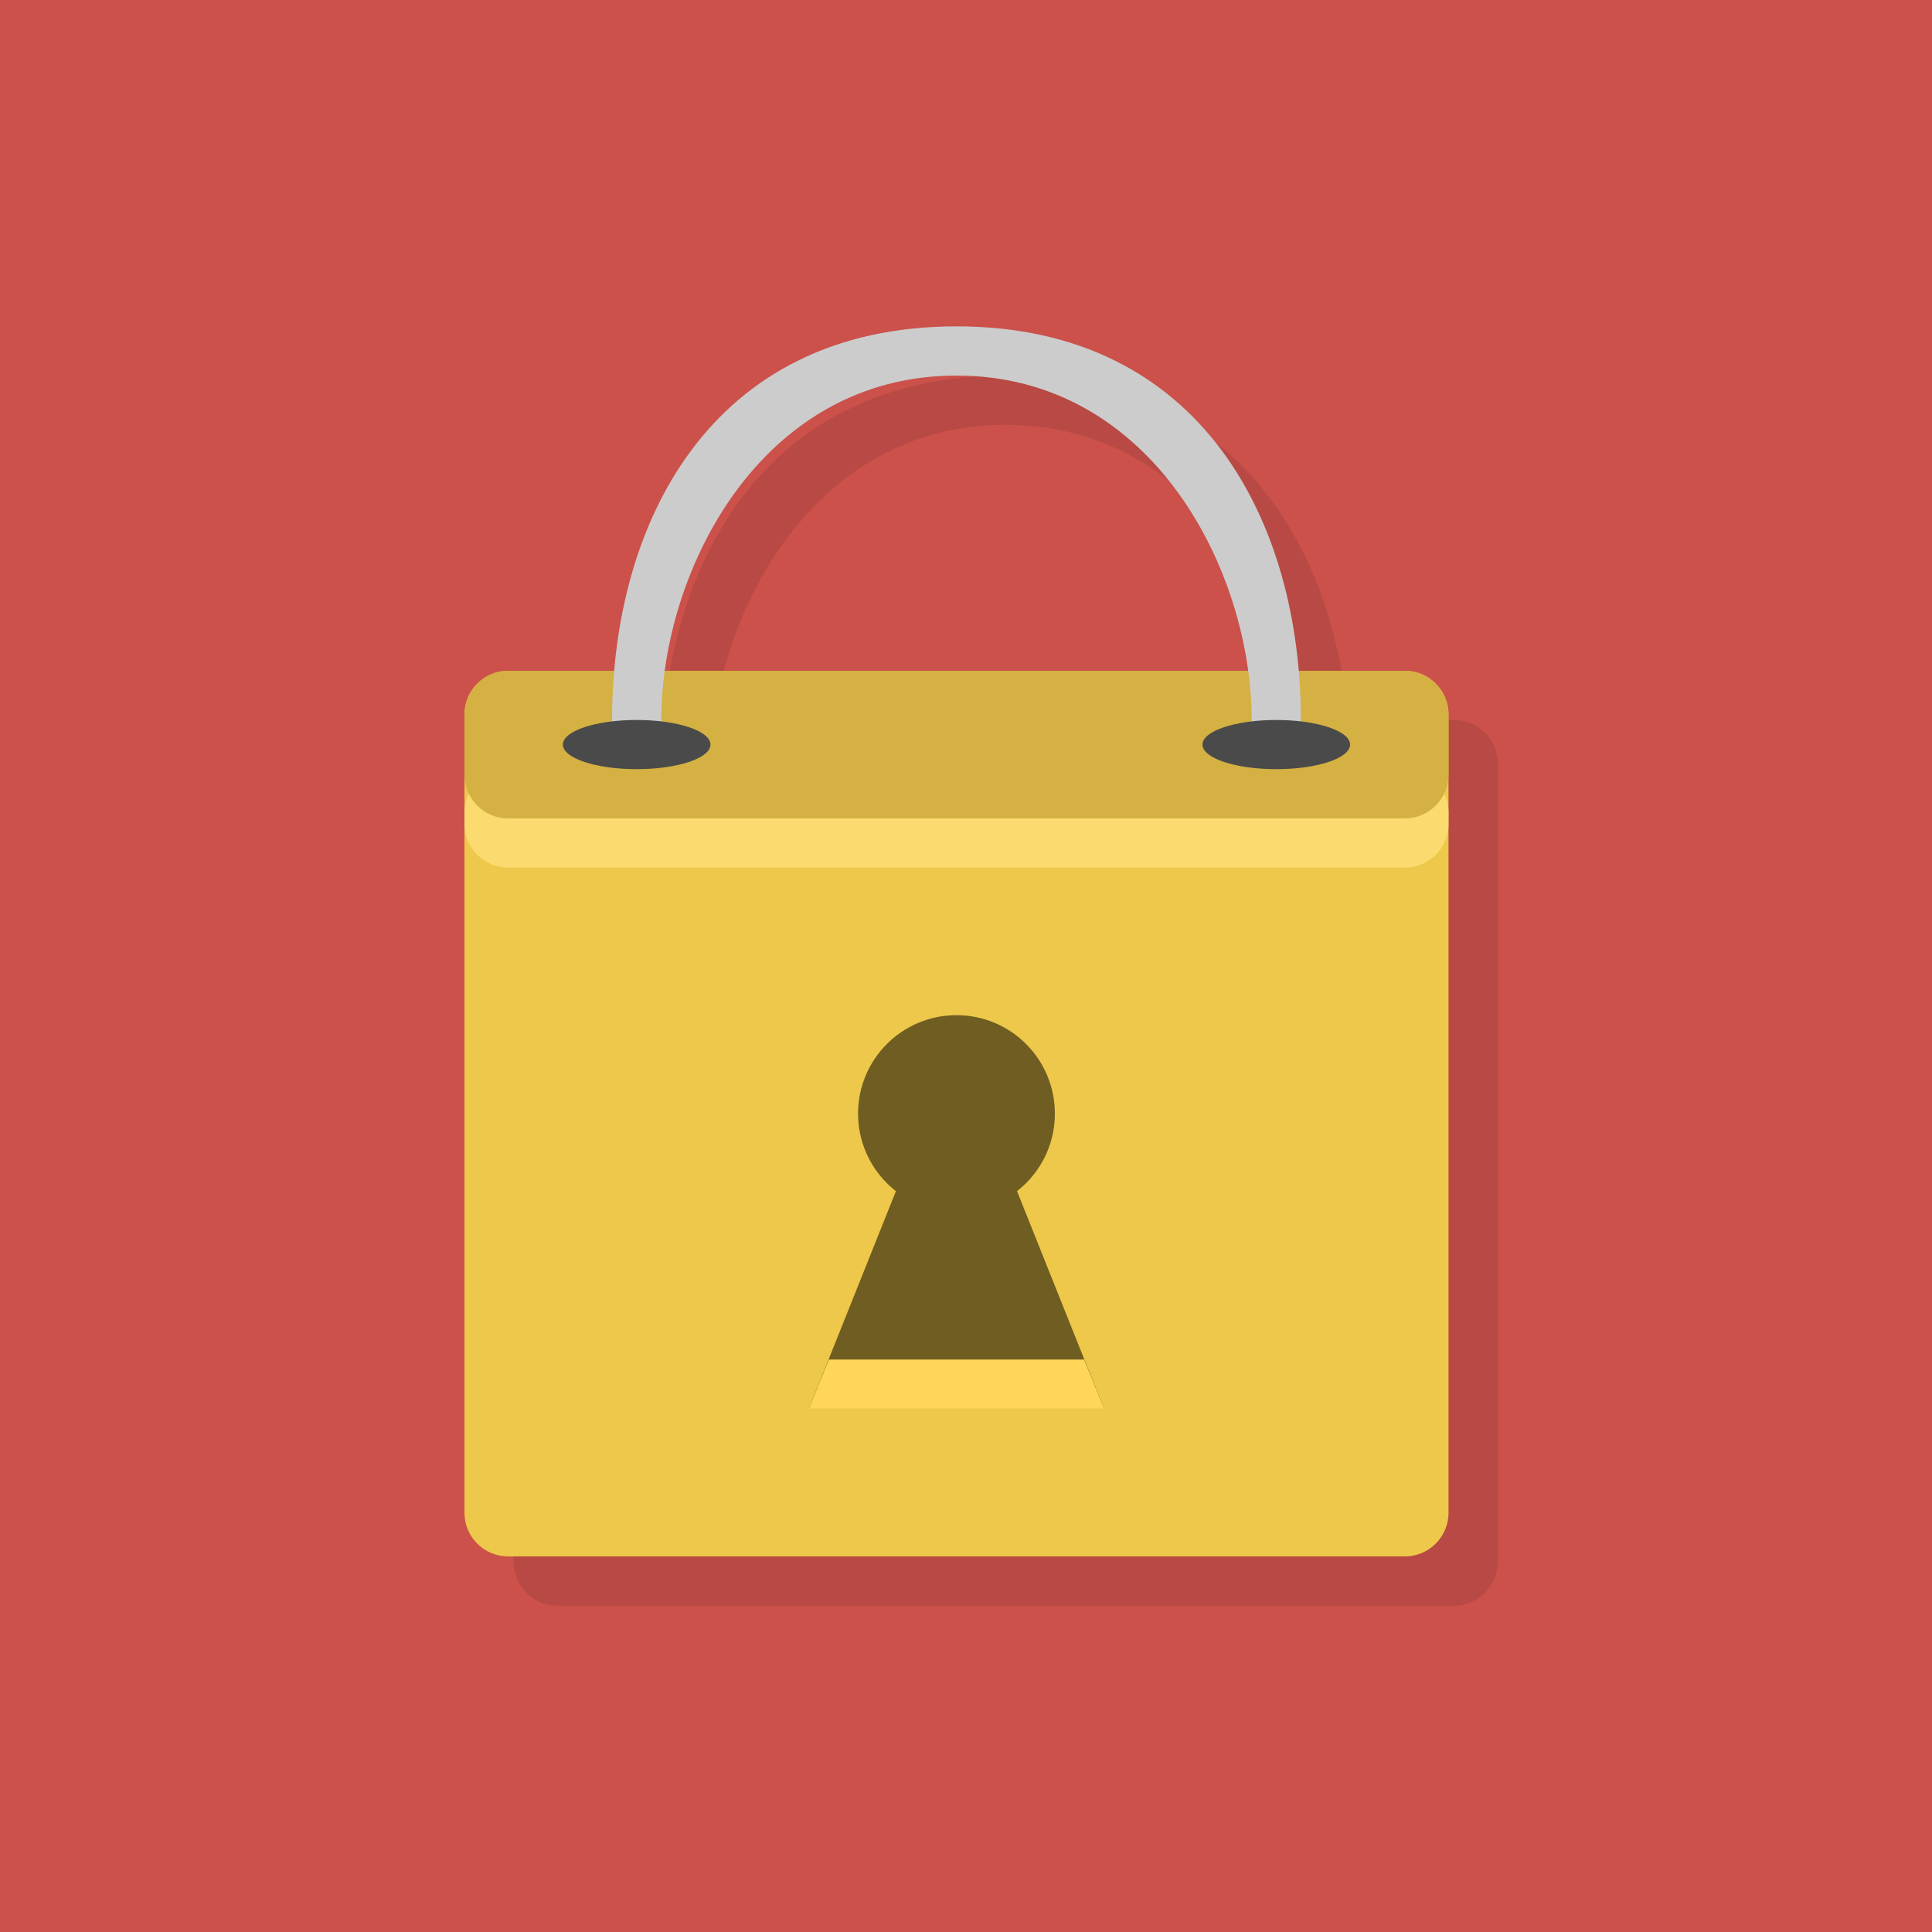
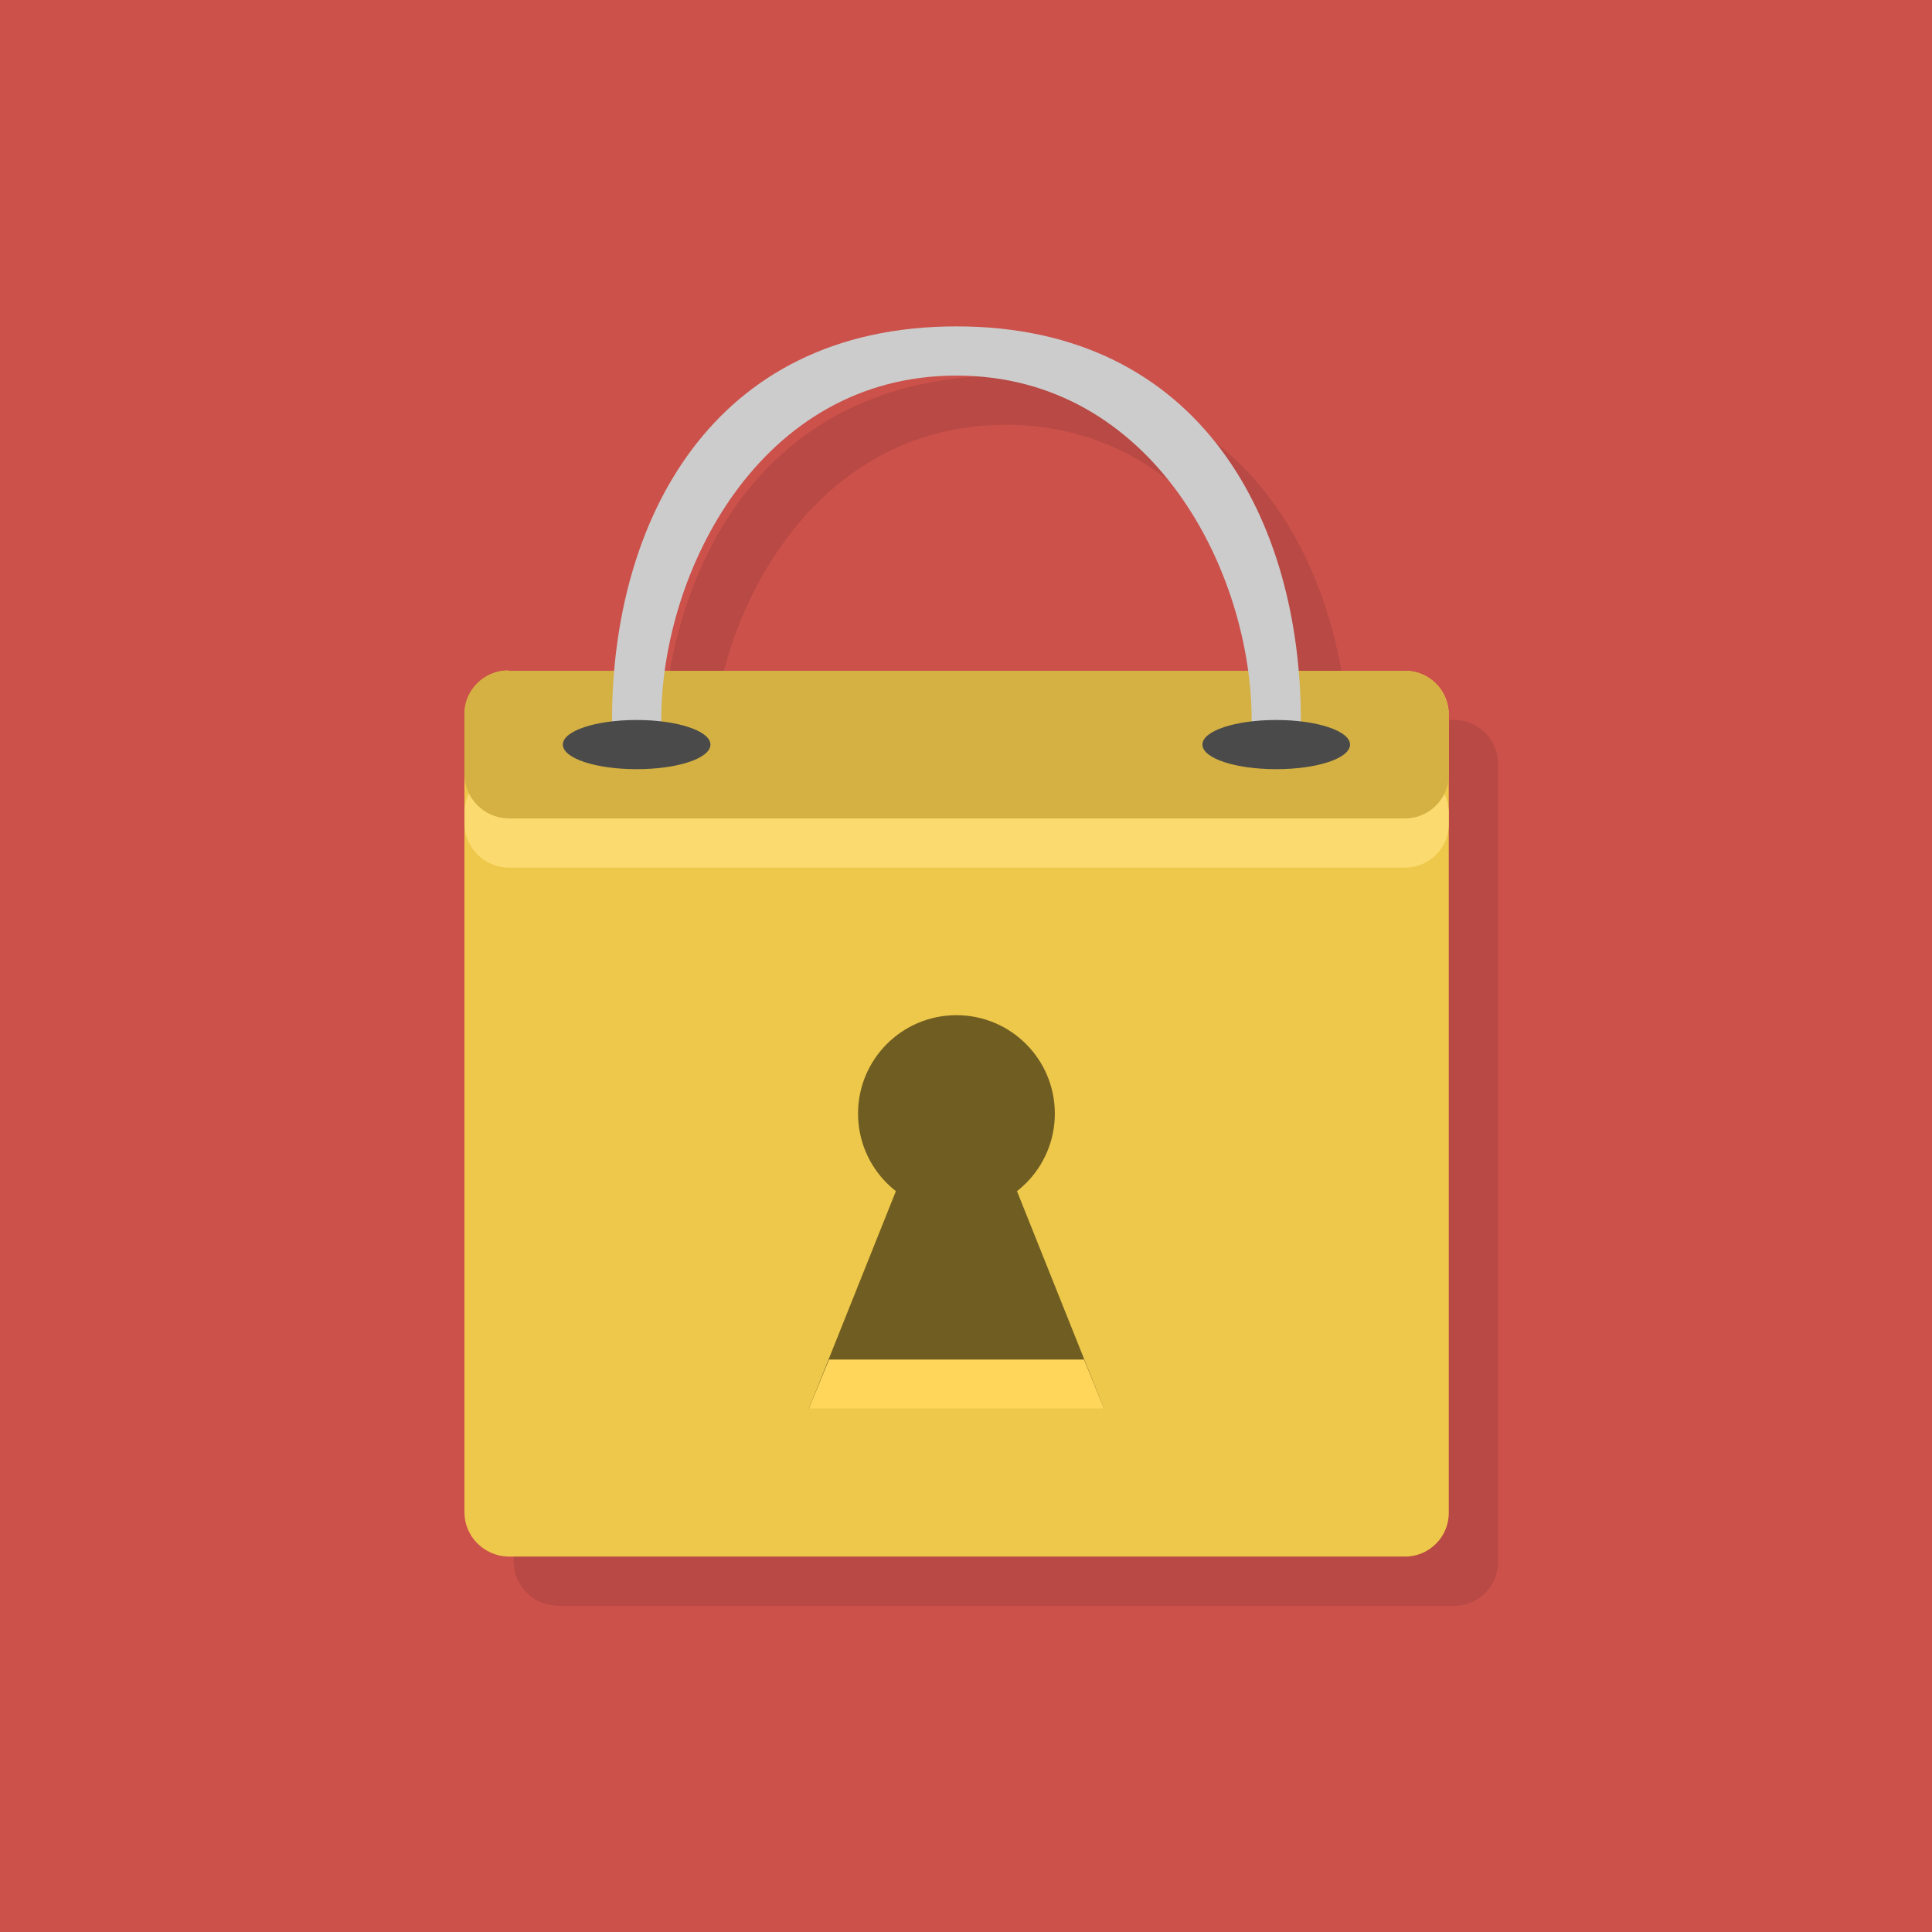
- <svg xmlns="http://www.w3.org/2000/svg" xmlns:ns1="http://www.openswatchbook.org/uri/2009/osb" xmlns:xlink="http://www.w3.org/1999/xlink" id="svg7649" version="1.0" width="32" height="32">
-   <defs id="defs7659">
-     <linearGradient gradientTransform="matrix(0,-1,1,0,-1.5e-6,48)" gradientUnits="userSpaceOnUse" x2="47" x1="1" id="linearGradient3764">
-       <stop id="stop7" style="stop-color:#344e8e;stop-opacity:1" />
-       <stop id="stop9" style="stop-color:#3a569c;stop-opacity:1" offset="1" />
-     </linearGradient>
-     <linearGradient gradientTransform="matrix(0,-1,1,0,44.44444,48)" gradientUnits="userSpaceOnUse" x2="47" x1="1" id="linearGradient3764-1">
-       <stop id="stop7-0" style="stop-color:#f7b747;stop-opacity:1" />
-       <stop id="stop9-3" style="stop-color:#f8bd5a;stop-opacity:1" offset="1" />
-     </linearGradient>
-     <linearGradient gradientTransform="matrix(0,-1,1,0,-1.5e-6,48)" gradientUnits="userSpaceOnUse" x2="47" x1="1" id="linearGradient3764-6">
-       <stop id="stop7-7" style="stop-color:#f6b042;stop-opacity:1" />
-       <stop id="stop9-32" style="stop-color:#f7b754;stop-opacity:1" offset="1" />
-     </linearGradient>
-     <linearGradient gradientTransform="matrix(0,-1,1,0,-1.5e-6,48)" gradientUnits="userSpaceOnUse" x2="47" x1="1" id="linearGradient3764-2">
-       <stop id="stop7-1" style="stop-color:#ad897f;stop-opacity:1" />
-       <stop id="stop9-5" style="stop-color:#b5948b;stop-opacity:1" offset="1" />
-     </linearGradient>
-     <linearGradient id="linearGradient3874">
-       <stop id="stop3876" offset="0" style="stop-color:#ffffff;stop-opacity:1;" />
-       <stop id="stop3878" offset="1" style="stop-color:#ffffff;stop-opacity:0;" />
-     </linearGradient>
-     <linearGradient id="linearGradient3858">
-       <stop style="stop-color:#000000;stop-opacity:1;" offset="0" id="stop3860" />
-       <stop style="stop-color:#000000;stop-opacity:0;" offset="1" id="stop3862" />
-     </linearGradient>
-     <linearGradient id="linearGradient3045">
-       <stop style="stop-color:#91bedd;stop-opacity:1;" offset="0" id="stop3047" />
-       <stop style="stop-color:#4986b1;stop-opacity:1;" offset="1" id="stop3049" />
-     </linearGradient>
-     <linearGradient id="linearGradient4213">
-       <stop id="stop4215" offset="0" style="stop-color:#b1d7f3;stop-opacity:1" />
-       <stop id="stop4217" offset="1" style="stop-color:#8fafda;stop-opacity:1" />
-     </linearGradient>
-     <linearGradient id="linearGradient5460" ns1:paint="gradient">
-       <stop style="stop-color:#e6e6e6;stop-opacity:1" offset="0" id="stop5462" />
-       <stop style="stop-color:#ffffff;stop-opacity:1" offset="1" id="stop5464" />
-     </linearGradient>
-     <linearGradient id="linearGradient5476" ns1:paint="solid">
-       <stop style="stop-color:#772953;stop-opacity:1;" offset="0" id="stop5478" />
-     </linearGradient>
-     <linearGradient xlink:href="#linearGradient4213" id="linearGradient3037" gradientUnits="userSpaceOnUse" x1="144" y1="918.362" x2="144" y2="1052.362" gradientTransform="matrix(1.777778,0,0,1.776119,16,-1563.36)" />
-     <filter id="filter4223" style="color-interpolation-filters:sRGB">
-       <feBlend id="feBlend4225" in2="BackgroundImage" mode="multiply" />
-     </filter>
-     <filter id="filter4154" style="color-interpolation-filters:sRGB">
-       <feComposite id="feComposite4156" in2="SourceGraphic" k3="0" k2="1" k1="0" result="composite1" k4="0" operator="arithmetic" />
-       <feColorMatrix id="feColorMatrix4158" type="saturate" values="0" result="colormatrix1" in="composite1" />
-       <feFlood id="feFlood4160" result="flood1" flood-color="rgb(72,59,72)" />
-       <feBlend id="feBlend4162" result="blend1" mode="multiply" in2="colormatrix1" in="flood1" />
-       <feBlend id="feBlend4164" mode="screen" in2="blend1" result="blend2" />
-       <feColorMatrix id="feColorMatrix4166" type="saturate" values="1" result="colormatrix2" in="blend2" />
-       <feComposite id="feComposite4168" operator="in" result="composite2" in2="SourceGraphic" in="colormatrix2" />
-     </filter>
-     <linearGradient xlink:href="#linearGradient3858" id="linearGradient3864" x1="272" y1="256" x2="368" y2="352" gradientUnits="userSpaceOnUse" />
-     <linearGradient xlink:href="#linearGradient3874" id="linearGradient3872" gradientUnits="userSpaceOnUse" x1="272" y1="256" x2="368" y2="352" gradientTransform="rotate(180,272,272)" />
-     <linearGradient xlink:href="#linearGradient3874" id="linearGradient3906" gradientUnits="userSpaceOnUse" gradientTransform="rotate(180,272,272)" x1="288" y1="264" x2="360" y2="328" />
-     <linearGradient xlink:href="#linearGradient3858" id="linearGradient3908" gradientUnits="userSpaceOnUse" x1="288" y1="272" x2="368" y2="352" />
-     <clipPath clipPathUnits="userSpaceOnUse" id="clipPath9430">
-       <path id="path9432" d="m 166.062,-196 179.875,0 C 491.235,-196 512,-175.287 512,-30.125 l 0,148.25 C 512,263.286 491.235,284 345.938,284 l -179.875,0 C 20.765,284 0,263.286 0,118.125 L 0,-30.125 C 0,-175.287 20.765,-196 166.062,-196 Z" style="color:#000000;display:inline;overflow:visible;visibility:visible;fill:#ffffff;fill-opacity:1;fill-rule:nonzero;stroke:none;stroke-width:1;marker:none;enable-background:new" />
-     </clipPath>
-     <linearGradient gradientTransform="matrix(0,-1,1,0,-1.5e-6,48)" gradientUnits="userSpaceOnUse" x2="47" x1="1" id="linearGradient3764-3">
-       <stop id="stop7-3" style="stop-color:#4eb470;stop-opacity:1" />
-       <stop id="stop9-8" style="stop-color:#5dba7c;stop-opacity:1" offset="1" />
-     </linearGradient>
-     <linearGradient gradientTransform="matrix(3.543307,0,0,3.543307,-1,0)" x2="10.442" x1="3.669" gradientUnits="userSpaceOnUse" id="linear0">
-       <stop id="stop12" style="stop-color:#e2f4fb;stop-opacity:1" />
-       <stop id="stop14" style="stop-color:#f9f9f9;stop-opacity:1" offset="1" />
-     </linearGradient>
-     <linearGradient gradientTransform="matrix(0,-1,1,0,-1.5e-6,48)" gradientUnits="userSpaceOnUse" x2="47" x1="1" id="linearGradient3764-28">
-       <stop id="stop7-5" style="stop-color:#18aa86;stop-opacity:1" />
-       <stop id="stop9-80" style="stop-color:#1abc95;stop-opacity:1" offset="1" />
-     </linearGradient>
-     <linearGradient gradientTransform="matrix(0,-1,1,0,-1.5e-6,48)" gradientUnits="userSpaceOnUse" x2="47" x1="1" id="linearGradient3764-8">
-       <stop id="stop7-6" style="stop-color:#5dbacb;stop-opacity:1" />
-       <stop id="stop9-9" style="stop-color:#6cc0d0;stop-opacity:1" offset="1" />
-     </linearGradient>
-     <linearGradient gradientUnits="userSpaceOnUse" x2="24" x1="21" id="linearGradient4251" xlink:href="#linearGradient4309" />
-     <linearGradient id="linearGradient4309">
-       <stop id="stop13" style="stop-color:#eff5eb;stop-opacity:1" />
-       <stop id="stop15" style="stop-color:#d1e2c4;stop-opacity:1" offset="1" />
-     </linearGradient>
-     <linearGradient gradientTransform="matrix(-1,0,0,1,48,0)" x2="24" x1="21" gradientUnits="userSpaceOnUse" id="linearGradient4265" xlink:href="#linearGradient4309" />
-     <linearGradient gradientUnits="userSpaceOnUse" y2="1" x2="0" y1="47" id="linearGradient3845">
-       <stop id="stop7-33" style="stop-color:#24bbd2;stop-opacity:1" />
-       <stop id="stop9-7" style="stop-color:#2fc4db;stop-opacity:1" offset="1" />
-     </linearGradient>
-     <linearGradient gradientTransform="matrix(0,-1,1,0,-1.5e-6,48)" gradientUnits="userSpaceOnUse" x2="47" x1="1" id="linearGradient3764-4">
-       <stop id="stop7-37" style="stop-color:#de4f48;stop-opacity:1" />
-       <stop id="stop9-1" style="stop-color:#e16059;stop-opacity:1" offset="1" />
-     </linearGradient>
-     <linearGradient gradientTransform="matrix(0,-1,1,0,-1.5e-6,48)" gradientUnits="userSpaceOnUse" x2="47" x1="1" id="linearGradient3764-39">
-       <stop id="stop7-64" style="stop-color:#ee810c;stop-opacity:1" />
-       <stop id="stop9-2" style="stop-color:#f38b1b;stop-opacity:1" offset="1" />
-     </linearGradient>
-     <linearGradient gradientTransform="matrix(0,-1,1,0,-1.5e-6,48)" gradientUnits="userSpaceOnUse" x2="47" x1="1" id="linearGradient3764-0">
-       <stop id="stop7-2" style="stop-color:#3db0e3;stop-opacity:1" />
-       <stop id="stop9-95" style="stop-color:#50b8e6;stop-opacity:1" offset="1" />
-     </linearGradient>
-     <linearGradient id="linearGradient3102-2" gradientUnits="userSpaceOnUse" gradientTransform="matrix(0.05622958,0,0,0.05622958,0.07160145,-0.0527796)" x1="135" y1="120" x2="160" y2="160">
-       <stop id="stop12-7" style="stop-color:#eff7fc" />
-       <stop id="stop14-4" style="stop-color:#fff" offset="1" />
-     </linearGradient>
-     <linearGradient gradientTransform="matrix(0,-1,1,0,-1.5e-6,48)" gradientUnits="userSpaceOnUse" x2="47" x1="1" id="linearGradient3764-64">
-       <stop id="stop7-9" style="stop-color:#575757;stop-opacity:1" />
-       <stop id="stop9-12" style="stop-color:#616161;stop-opacity:1" offset="1" />
-     </linearGradient>
-     <linearGradient gradientTransform="matrix(0,-1,1,0,-1.5e-6,48)" gradientUnits="userSpaceOnUse" x2="47" x1="1" id="linearGradient3764-31">
-       <stop id="stop7-8" style="stop-color:#315bd1;stop-opacity:1" />
-       <stop id="stop9-13" style="stop-color:#4166d4;stop-opacity:1" offset="1" />
-     </linearGradient>
-     <linearGradient gradientUnits="userSpaceOnUse" y2="1" x2="0" y1="47" id="linearGradient3764-89">
-       <stop id="stop7-24" style="stop-color:#23bd88;stop-opacity:1" />
-       <stop id="stop9-51" style="stop-color:#26cd93;stop-opacity:1" offset="1" />
-     </linearGradient>
-     <linearGradient gradientTransform="matrix(0,-1,1,0,-1.5e-6,48)" gradientUnits="userSpaceOnUse" x2="47" x1="1" id="linearGradient3764-00">
-       <stop id="stop7-13" style="stop-color:#075f93;stop-opacity:1" />
-       <stop id="stop9-30" style="stop-color:#086ba6;stop-opacity:1" offset="1" />
-     </linearGradient>
-     <linearGradient gradientTransform="matrix(0.9,0,0,0.9,2.4499,2.45)" gradientUnits="userSpaceOnUse" y2="1" x2="0" y1="47" id="linearGradient3764-002">
-       <stop id="stop7-22" style="stop-color:#67ac5e;stop-opacity:1" />
-       <stop id="stop9-4" style="stop-color:#74b36b;stop-opacity:1" offset="1" />
-     </linearGradient>
-     <linearGradient gradientTransform="matrix(0,-1,1,0,-1.5e-6,48)" gradientUnits="userSpaceOnUse" x2="47" x1="1" id="linearGradient3764-7">
-       <stop id="stop7-86" style="stop-color:#f6b042;stop-opacity:1" />
-       <stop id="stop9-0" style="stop-color:#f7b754;stop-opacity:1" offset="1" />
-     </linearGradient>
-     <linearGradient x2="-24" x1="-27" gradientUnits="userSpaceOnUse" id="linearGradient3357">
-       <stop style="stop-color:#e25543;stop-opacity:1" id="stop14433" />
-       <stop offset="1" style="stop-color:#e96b5a;stop-opacity:1" id="stop14435" />
-     </linearGradient>
-     <linearGradient id="linearGradient3764-06" x1="1" x2="47" gradientUnits="userSpaceOnUse" gradientTransform="matrix(0,-1,1,0,-1.5e-6,48)">
-       <stop style="stop-color:#324162;stop-opacity:1" id="stop14589" />
-       <stop offset="1" style="stop-color:#394a6f;stop-opacity:1" id="stop14591" />
-     </linearGradient>
-     <linearGradient id="linear0-4" gradientUnits="userSpaceOnUse" x1="13" y1="28" x2="15" y2="29">
-       <stop style="stop-color:#35587c;stop-opacity:1" id="stop14594" />
-       <stop offset="1" style="stop-color:#335276;stop-opacity:1" id="stop14596" />
-     </linearGradient>
-     <linearGradient id="linear1" gradientUnits="userSpaceOnUse" x1="12.906" y1="27.547" x2="24" y2="28">
-       <stop style="stop-color:#3d6084;stop-opacity:1" id="stop14599" />
-       <stop offset="1" style="stop-color:#2f5175;stop-opacity:1" id="stop14601" />
-     </linearGradient>
-     <linearGradient id="linear2" gradientUnits="userSpaceOnUse" x1="27" y1="35" x2="35" y2="24">
-       <stop style="stop-color:#375b80;stop-opacity:1" id="stop14604" />
-       <stop offset="1" style="stop-color:#3d6185;stop-opacity:1" id="stop14606" />
-     </linearGradient>
-     <linearGradient id="linearGradient4193" x1="1" x2="47" gradientUnits="userSpaceOnUse">
-       <stop style="stop-color:#2ebd59;stop-opacity:1" id="stop14736" />
-       <stop offset="1" style="stop-color:#33cd61;stop-opacity:1" id="stop14738" />
-     </linearGradient>
-     <linearGradient id="linearGradient3764-37" x1="1" x2="47" gradientUnits="userSpaceOnUse" gradientTransform="matrix(0,-1,1,0,-1.5e-6,48)">
-       <stop style="stop-color:#b471e3;stop-opacity:1" id="stop15099" />
-       <stop offset="1" style="stop-color:#bd82e6;stop-opacity:1" id="stop15101" />
-     </linearGradient>
-     <linearGradient id="linearGradient3764-5" x1="1" x2="47" gradientUnits="userSpaceOnUse" gradientTransform="matrix(0,-1,1,0,-1.5e-6,48)">
-       <stop style="stop-color:#ff7061;stop-opacity:1" id="stop16473" />
-       <stop offset="1" style="stop-color:#ff8275;stop-opacity:1" id="stop16475" />
-     </linearGradient>
-     <radialGradient id="radial0" gradientUnits="userSpaceOnUse" cx="6.773" cy="5.927" r="0.564" gradientTransform="matrix(3.543307,0,0,3.543307,0.000000147638,0.000377575)">
-       <stop style="stop-color:#8eb0c7;stop-opacity:1" id="stop16478" />
-       <stop offset="1" style="stop-color:#8eb0c7;stop-opacity:0" id="stop16480" />
-     </radialGradient>
-     <radialGradient id="radial1" gradientUnits="userSpaceOnUse" cx="6" cy="17.292" r="1" gradientTransform="translate(18,8.707971)" xlink:href="#radial0" />
-     <radialGradient xlink:href="#radial0" id="radialGradient3427" gradientUnits="userSpaceOnUse" gradientTransform="matrix(3.543307,0,0,3.543307,1.47638e-7,3.77575e-4)" cx="6.773" cy="5.927" r="0.564" />
-     <linearGradient id="linearGradient3764-81" x1="1" x2="47" gradientUnits="userSpaceOnUse" gradientTransform="matrix(0,-1,1,0,-1.5e-6,48)">
-       <stop style="stop-color:#e4e4e4;stop-opacity:1" id="stop16695" />
-       <stop offset="1" style="stop-color:#eee;stop-opacity:1" id="stop16697" />
-     </linearGradient>
-     <linearGradient id="linearGradient3764-30" x1="1" x2="47" gradientUnits="userSpaceOnUse" gradientTransform="matrix(0,-1,1,0,-1.5e-6,48)">
-       <stop style="stop-color:#f5c755;stop-opacity:1" id="stop16859" />
-       <stop offset="1" style="stop-color:#f6cd68;stop-opacity:1" id="stop16861" />
-     </linearGradient>
-     <linearGradient id="linearGradient3764-26" x1="1" x2="47" gradientUnits="userSpaceOnUse" gradientTransform="matrix(0,-1,1,0,-1.5e-6,48)">
-       <stop style="stop-color:#e0a300;stop-opacity:1" id="stop16950" />
-       <stop offset="1" style="stop-color:#f4b400;stop-opacity:1" id="stop16952" />
-     </linearGradient>
-     <linearGradient id="linearGradient3764-43" x1="1" x2="47" gradientUnits="userSpaceOnUse" gradientTransform="matrix(0,-1,1,0,-1.5e-6,48)">
-       <stop style="stop-color:#3d3d3d;stop-opacity:1" id="stop18185" />
-       <stop offset="1" style="stop-color:#474747;stop-opacity:1" id="stop18187" />
-     </linearGradient>
-     <linearGradient id="linearGradient3764-86" x1="1" x2="47" gradientUnits="userSpaceOnUse" gradientTransform="matrix(0,-1,1,0,-1.5e-6,48)">
-       <stop style="stop-color:#d84430;stop-opacity:1" id="stop18278" />
-       <stop offset="1" style="stop-color:#db5441;stop-opacity:1" id="stop18280" />
-     </linearGradient>
-     <linearGradient id="linearGradient3064" y1="1" x2="0" y2="47" gradientUnits="userSpaceOnUse">
-       <stop style="stop-color:#555;stop-opacity:1" id="stop18419" />
-       <stop offset="1" style="stop-color:#4b4b4b;stop-opacity:1" id="stop18421" />
-     </linearGradient>
-     <linearGradient id="linearGradient3764-70" x1="1" x2="47" gradientUnits="userSpaceOnUse" gradientTransform="matrix(0,-1,1,0,-1.5e-6,48)">
-       <stop style="stop-color:#f05d1c;stop-opacity:1" id="stop18510" />
-       <stop offset="1" style="stop-color:#f16a30;stop-opacity:1" id="stop18512" />
-     </linearGradient>
-     <linearGradient id="linearGradient3764-819" x1="1" x2="47" gradientUnits="userSpaceOnUse" gradientTransform="matrix(0,-1,1,0,-1.5e-6,48)">
-       <stop style="stop-color:#a467af;stop-opacity:1" id="stop18695" />
-       <stop offset="1" style="stop-color:#ac74b6;stop-opacity:1" id="stop18697" />
-     </linearGradient>
-     <linearGradient id="linearGradient3764-816" x1="1" x2="47" gradientUnits="userSpaceOnUse" gradientTransform="matrix(0,-1,1,0,-1.5e-6,48)">
-       <stop style="stop-color:#d3d3d3;stop-opacity:1" id="stop22104" />
-       <stop offset="1" style="stop-color:#ddd;stop-opacity:1" id="stop22106" />
-     </linearGradient>
-     <linearGradient id="linearGradient3764-48" x1="1" x2="47" gradientUnits="userSpaceOnUse" gradientTransform="matrix(0,-1,1,0,-1.5e-6,48)">
-       <stop style="stop-color:#cfcfcf;stop-opacity:1" id="stop22223" />
-       <stop offset="1" style="stop-color:#d9d9d9;stop-opacity:1" id="stop22225" />
-     </linearGradient>
-     <linearGradient id="linearGradient3126" gradientUnits="userSpaceOnUse" gradientTransform="matrix(0,-1,1,0,-1.5e-6,48)" x1="1" x2="47">
-       <stop style="stop-color:#5ab133;stop-opacity:1" id="stop22615" />
-       <stop offset="1" style="stop-color:#63c038;stop-opacity:1" id="stop22617" />
-     </linearGradient>
-     <linearGradient id="linearGradient3764-50" x1="1" x2="47" gradientUnits="userSpaceOnUse" gradientTransform="matrix(0,-1,1,0,-1.5e-6,48)">
-       <stop style="stop-color:#00acec;stop-opacity:1" id="stop22936" />
-       <stop offset="1" style="stop-color:#01b9ff;stop-opacity:1" id="stop22938" />
-     </linearGradient>
-     <linearGradient id="linearGradient3764-15" x1="1" x2="47" gradientUnits="userSpaceOnUse" gradientTransform="matrix(0,-1,1,0,-1.5e-6,48)">
-       <stop style="stop-color:#4b4b4b;stop-opacity:1" id="stop27458" />
-       <stop offset="1" style="stop-color:#555;stop-opacity:1" id="stop27460" />
-     </linearGradient>
-     <linearGradient id="linearGradient3764-9" x1="1" x2="47" gradientUnits="userSpaceOnUse" gradientTransform="matrix(0,-1,1,0,-1.5e-6,48)">
-       <stop style="stop-color:#93c848;stop-opacity:1" id="stop28213" />
-       <stop offset="1" style="stop-color:#9ccd57;stop-opacity:1" id="stop28215" />
-     </linearGradient>
-     <linearGradient id="linearGradient3764-706" x1="1" x2="47" gradientUnits="userSpaceOnUse" gradientTransform="matrix(0,-1,1,0,-1.5e-6,48)">
-       <stop style="stop-color:#d6740a;stop-opacity:1" id="stop28339" />
-       <stop offset="1" style="stop-color:#e97e0b;stop-opacity:1" id="stop28341" />
-     </linearGradient>
-     <linearGradient id="linearGradient3764-289" x1="1" x2="47" gradientUnits="userSpaceOnUse" gradientTransform="matrix(0,-1,1,0,-1.5e-6,48)">
-       <stop style="stop-color:#01a0db;stop-opacity:1" id="stop28428" />
-       <stop offset="1" style="stop-color:#01b1ef;stop-opacity:1" id="stop28430" />
-     </linearGradient>
-     <linearGradient id="linearGradient3845-5" y1="47" x2="0" y2="1" gradientUnits="userSpaceOnUse">
-       <stop style="stop-color:#6fa2b4;stop-opacity:1" id="stop28619" />
-       <stop offset="1" style="stop-color:#7dabbb;stop-opacity:1" id="stop28621" />
-     </linearGradient>
-     <linearGradient id="linearGradient3764-02" x1="1" x2="47" gradientUnits="userSpaceOnUse" gradientTransform="matrix(0,-1,1,0,-1.5e-6,48)">
-       <stop style="stop-color:#314c6b;stop-opacity:1" id="stop28723" />
-       <stop offset="1" style="stop-color:#375678;stop-opacity:1" id="stop28725" />
-     </linearGradient>
-     <linearGradient id="linearGradient3764-72" x1="1" x2="47" gradientUnits="userSpaceOnUse" gradientTransform="matrix(0,-1,1,0,-1.5e-6,48)">
-       <stop style="stop-color:#e1281f;stop-opacity:1" id="stop28837" />
-       <stop offset="1" style="stop-color:#e33a31;stop-opacity:1" id="stop28839" />
-     </linearGradient>
-     <linearGradient id="linearGradient3764-817" x1="1" x2="47" gradientUnits="userSpaceOnUse" gradientTransform="matrix(0,-1,1,0,-1.5e-6,48)">
-       <stop style="stop-color:#7568a0;stop-opacity:1" id="stop30966" />
-       <stop offset="1" style="stop-color:#8074a8;stop-opacity:1" id="stop30968" />
-     </linearGradient>
-     <linearGradient id="linearGradient3764-79" x1="1" x2="47" gradientUnits="userSpaceOnUse" gradientTransform="matrix(0,-1,1,0,-1.5e-6,48)">
-       <stop style="stop-color:#2c313c;stop-opacity:1" id="stop34948" />
-       <stop offset="1" style="stop-color:#353b47;stop-opacity:1" id="stop34950" />
-     </linearGradient>
-     <linearGradient id="linearGradient4164" x1="1" x2="47" gradientUnits="userSpaceOnUse">
-       <stop style="stop-color:#f44c68;stop-opacity:1" id="stop35063" />
-       <stop offset="1" style="stop-color:#f55f78;stop-opacity:1" id="stop35065" />
-     </linearGradient>
-     <linearGradient id="linearGradient3764-798" x1="1" x2="47" gradientUnits="userSpaceOnUse" gradientTransform="matrix(0,-1,1,0,-1.5e-6,48)">
-       <stop style="stop-color:#66b7cc;stop-opacity:1" id="stop35216" />
-       <stop offset="1" style="stop-color:#75bed1;stop-opacity:1" id="stop35218" />
-     </linearGradient>
-     <linearGradient id="linearGradient3764-898" x1="1" x2="47" gradientUnits="userSpaceOnUse" gradientTransform="matrix(0,-1,1,0,-1.5e-6,48)">
-       <stop style="stop-color:#098cc3;stop-opacity:1" id="stop35370" />
-       <stop offset="1" style="stop-color:#0a99d6;stop-opacity:1" id="stop35372" />
-     </linearGradient>
-     <linearGradient id="linearGradient3764-05" x1="1" x2="47" gradientUnits="userSpaceOnUse" gradientTransform="matrix(0,-1,1,0,-1.5e-6,48)">
-       <stop style="stop-color:#a31d23;stop-opacity:1" id="stop35475" />
-       <stop offset="1" style="stop-color:#b42026;stop-opacity:1" id="stop35477" />
-     </linearGradient>
-     <linearGradient id="linearGradient3764-20" x1="1" x2="47" gradientUnits="userSpaceOnUse" gradientTransform="matrix(0,-1,1,0,-1.5e-6,48)">
-       <stop style="stop-color:#c94943;stop-opacity:1" id="stop35698" />
-       <stop offset="1" style="stop-color:#ce5952;stop-opacity:1" id="stop35700" />
-     </linearGradient>
-   </defs>
-   <path id="path7651" style="color:#000000;fill:#cc514b;fill-opacity:1" d="M 0,0 0,32 32,32 32,0 Z" />
-   <g transform="matrix(0.814911,0,0,0.814911,-3.715726,-2.74336)" id="g35763">
-     <g id="g35714">
-       <g id="g35716">
-         <g transform="translate(1,1)" id="g35718">
-           <g style="opacity:0.1" id="g35720">
-             <g id="g35722">
-               <path d="m 14.887,17 18.227,0 c 0.488,0 0.887,0.398 0.887,0.887 l 0,16.227 c 0,0.488 -0.398,0.887 -0.887,0.887 l -18.227,0 C 14.399,35.001 14,34.603 14,34.114 L 14,17.887 C 14,17.399 14.398,17 14.887,17 m 0,0" style="fill:#000000;fill-opacity:1;fill-rule:nonzero;stroke:none" id="path35724" />
-               <path d="m 17,18 c 0,-4 2,-8 7,-8 5,0 7,4 7,8 0,1 -1,1 -1,0 0,-3 -2,-7 -6,-7 -4,0 -6,4 -6,7 0,1 -1,1 -1,0 m 0,0" style="fill:#000000;fill-opacity:1;fill-rule:nonzero;stroke:none" id="path35726" />
-             </g>
-           </g>
-         </g>
+ <svg xmlns="http://www.w3.org/2000/svg" height="32" width="32" version="1.0">
+   <path style="color:#000000;fill:#cc514b" d="m0 0v32h32v-32z" />
+   <g transform="matrix(.8149 0 0 .8149 -3.716 -2.743)">
+     <g transform="translate(1,1)">
+       <g style="opacity:.1">
+         <path d="m14.89 17h18.23c0.488 0 0.887 0.398 0.887 0.887v16.23c0 0.488-0.398 0.887-0.887 0.887h-18.23c-0.49-0.01-0.89-0.41-0.89-0.9v-16.22c0-0.49 0.4-0.89 0.89-0.89" />
+         <path d="m17 18c0-4 2-8 7-8s7 4 7 8c0 1-1 1-1 0 0-3-2-7-6-7s-6 4-6 7c0 1-1 1-1 0" />
      </g>
    </g>
-     <g id="g35728">
-       <g id="g35730">
-         <g id="g35732">
-           <path d="m 14.887,17 18.227,0 c 0.488,0 0.887,0.398 0.887,0.887 l 0,16.227 c 0,0.488 -0.398,0.887 -0.887,0.887 l -18.227,0 C 14.399,35.001 14,34.603 14,34.114 L 14,17.887 C 14,17.399 14.398,17 14.887,17 m 0,0" style="fill:#eec84a;fill-opacity:1;fill-rule:nonzero;stroke:none" id="path35734" />
-           <path d="m 14.887,19 18.227,0 c 0.488,0 0.887,0.398 0.887,0.887 l 0,0.227 c 0,0.488 -0.398,0.887 -0.887,0.887 l -18.227,0 C 14.399,21.001 14,20.603 14,20.114 l 0,-0.227 C 14,19.399 14.398,19 14.887,19 m 0,0" style="fill:#fbdb70;fill-opacity:1;fill-rule:nonzero;stroke:none" id="path35736" />
-           <path d="m 14.887,17 18.227,0 c 0.488,0 0.887,0.398 0.887,0.887 l 0,1.227 c 0,0.488 -0.398,0.887 -0.887,0.887 l -18.227,0 C 14.399,20.001 14,19.603 14,19.114 l 0,-1.227 C 14,17.399 14.398,17 14.887,17 m 0,0" style="fill:#d4b142;fill-opacity:1;fill-rule:nonzero;stroke:none" id="path35738" />
-           <path d="m 26,26 c 0,1.105 -0.895,2 -2,2 -1.105,0 -2,-0.895 -2,-2 0,-1.105 0.895,-2 2,-2 1.105,0 2,0.895 2,2 m 0,0" style="fill:#705d22;fill-opacity:1;fill-rule:nonzero;stroke:none" id="path35740" />
-           <path d="m 23,27 -2,5 6,0 -2,-5 m -2,0" style="fill:#705d22;fill-opacity:1;fill-rule:nonzero;stroke:none" id="path35742" />
-           <path d="M 21.406,31 21,32 l 6,0 -0.406,-1 m -5.188,0" style="fill:#ffd659;fill-opacity:1;fill-rule:nonzero;stroke:none" id="path35744" />
-           <path d="m 17,18 c 0,-4 2,-8 7,-8 5,0 7,4 7,8 0,1 -1,1 -1,0 0,-3 -2,-7 -6,-7 -4,0 -6,4 -6,7 0,1 -1,1 -1,0 m 0,0" style="fill:#cccccc;fill-opacity:1;fill-rule:nonzero;stroke:none" id="path35746" />
-           <path d="M 19,18.5 C 19,18.777 18.328,19 17.5,19 16.672,19 16,18.777 16,18.5 16,18.223 16.672,18 17.5,18 c 0.828,0 1.5,0.223 1.5,0.5 m 0,0" style="fill:#4a4a4a;fill-opacity:1;fill-rule:nonzero;stroke:none" id="path35748" />
-           <path d="M 32,18.5 C 32,18.777 31.328,19 30.5,19 29.672,19 29,18.777 29,18.5 29,18.223 29.672,18 30.5,18 c 0.828,0 1.5,0.223 1.5,0.5 m 0,0" style="fill:#4a4a4a;fill-opacity:1;fill-rule:nonzero;stroke:none" id="path35750" />
-         </g>
-       </g>
-     </g>
+     <path style="fill:#eec84a" d="m14.89 17h18.23c0.488 0 0.887 0.398 0.887 0.887v16.23c0 0.488-0.398 0.887-0.887 0.887h-18.23c-0.49-0.01-0.89-0.41-0.89-0.9v-16.22c0-0.49 0.4-0.89 0.89-0.89" />
+     <path style="fill:#fbdb70" d="m14.89 19h18.23c0.488 0 0.887 0.398 0.887 0.887v0.227c0 0.488-0.398 0.887-0.887 0.887h-18.23c-0.49-0.01-0.89-0.41-0.89-0.9v-0.227c0-0.48 0.4-0.88 0.89-0.88" />
+     <path style="fill:#d4b142" d="m14.89 17h18.23c0.488 0 0.887 0.398 0.887 0.887v1.227c0 0.488-0.398 0.887-0.887 0.887h-18.23c-0.49-0.01-0.89-0.41-0.89-0.9v-1.227c0-0.48 0.4-0.88 0.89-0.88" />
+     <path style="fill:#705d22" d="m26 26c0 1.105-0.895 2-2 2s-2-0.895-2-2 0.895-2 2-2 2 0.895 2 2" />
+     <path style="fill:#705d22" d="m23 27-2 5h6l-2-5m-2 0" />
+     <path style="fill:#ffd659" d="m21.41 31-0.41 1h6l-0.406-1m-5.188 0" />
+     <path style="fill:#ccc" d="m17 18c0-4 2-8 7-8s7 4 7 8c0 1-1 1-1 0 0-3-2-7-6-7s-6 4-6 7c0 1-1 1-1 0" />
+     <path style="fill:#4a4a4a" d="m19 18.5c0 0.28-0.67 0.5-1.5 0.5s-1.5-0.22-1.5-0.5 0.67-0.5 1.5-0.5c0.828 0 1.5 0.223 1.5 0.5" />
+     <path style="fill:#4a4a4a" d="m32 18.5c0 0.28-0.67 0.5-1.5 0.5s-1.5-0.22-1.5-0.5 0.67-0.5 1.5-0.5c0.828 0 1.5 0.223 1.5 0.5" />
  </g>
</svg>
